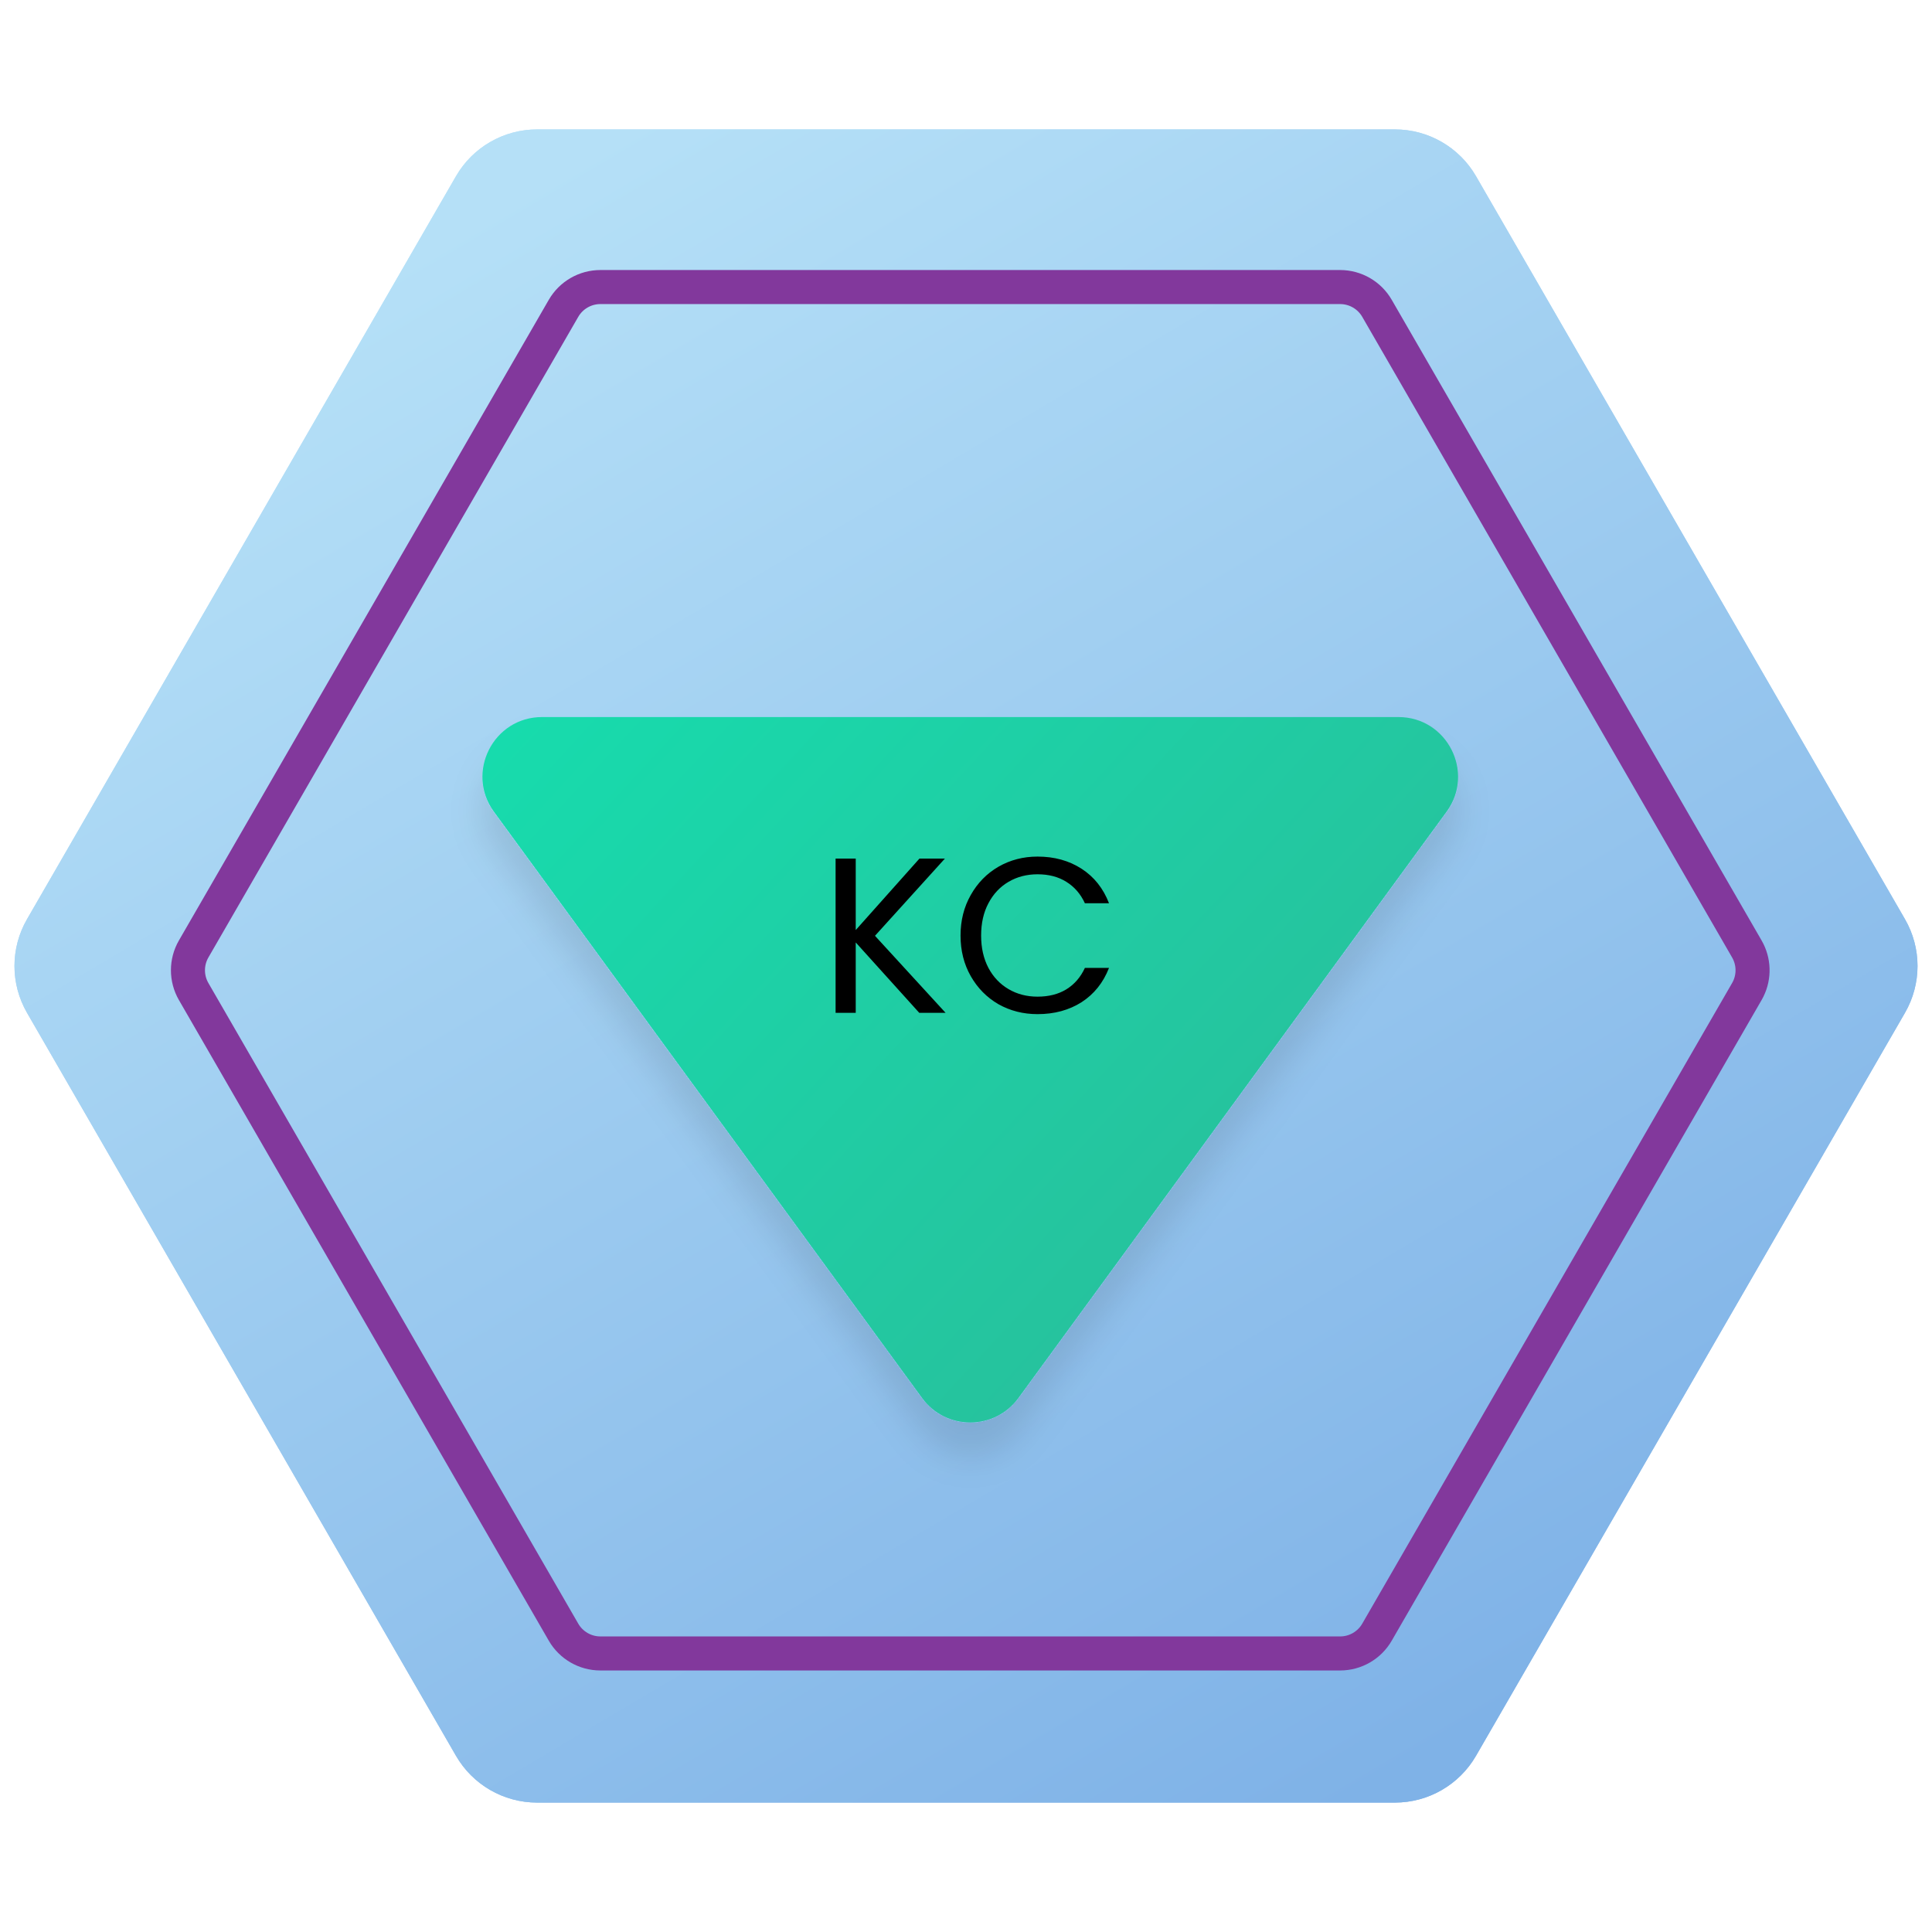
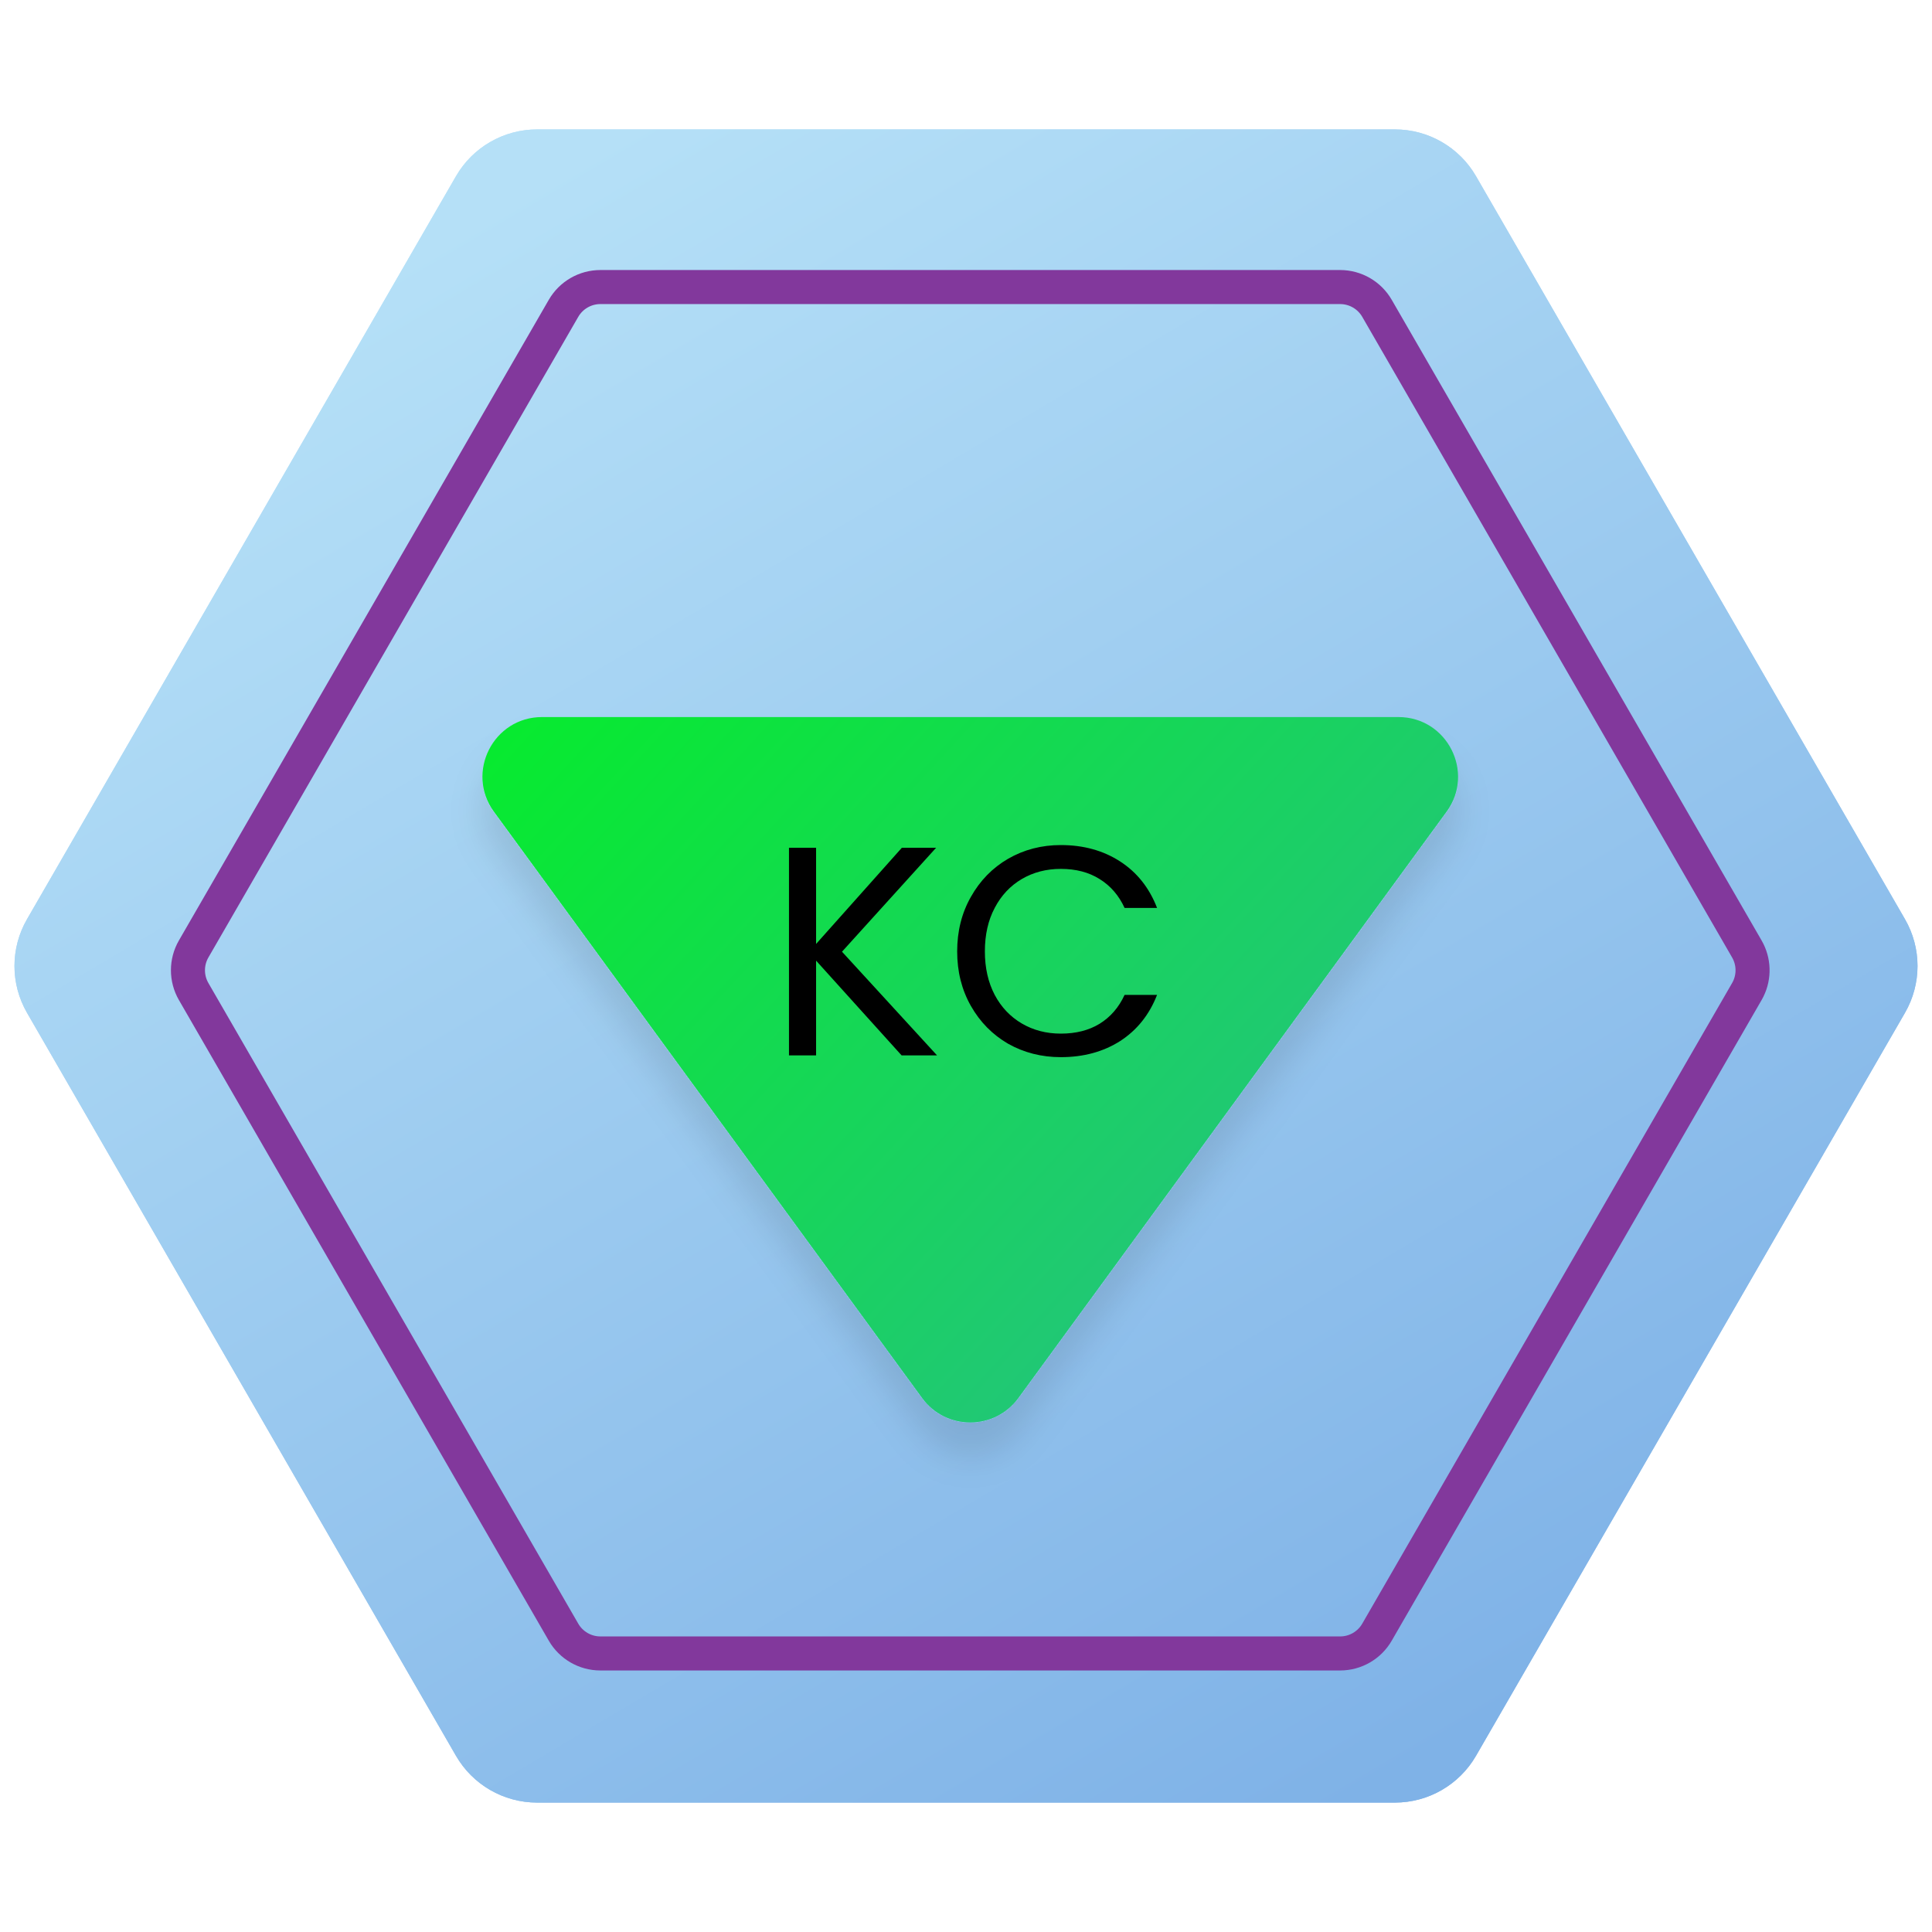
<svg xmlns="http://www.w3.org/2000/svg" width="227" height="227" viewBox="0 0 227 227" fill="none">
-   <path d="M3.175 119C1.21 115.597 1.21 111.403 3.175 108L53.575 20.706C55.539 17.303 59.171 15.206 63.101 15.206L163.899 15.206C167.829 15.206 171.46 17.303 173.425 20.706L223.825 108C225.79 111.403 225.79 115.597 223.825 119L173.425 206.294C171.46 209.697 167.829 211.794 163.899 211.794L63.101 211.794C59.171 211.794 55.539 209.697 53.575 206.294L3.175 119Z" fill="url(#paint0_linear_5_44)" />
+   <path d="M3.175 119C1.21 115.597 1.21 111.403 3.175 108L53.575 20.706C55.539 17.303 59.171 15.206 63.101 15.206L163.899 15.206C167.829 15.206 171.46 17.303 173.425 20.706L223.825 108C225.79 111.403 225.79 115.597 223.825 119L173.425 206.294C171.46 209.697 167.829 211.794 163.899 211.794L63.101 211.794C59.171 211.794 55.539 209.697 53.575 206.294L3.175 119Z" fill="url(#paint0_linear_417_2)" />
  <path d="M22.753 116.5C21.86 114.953 21.86 113.047 22.753 111.5L66.211 36.227C67.104 34.681 68.755 33.728 70.541 33.727L157.459 33.727C159.245 33.728 160.896 34.681 161.789 36.227L205.247 111.5C206.084 112.95 206.137 114.716 205.404 116.206L205.247 116.5L161.789 191.772C160.896 193.319 159.245 194.272 157.459 194.272L70.541 194.272C68.755 194.272 67.104 193.319 66.211 191.772L22.753 116.5Z" stroke="#82389C" stroke-width="4" />
-   <g filter="url(#filter0_d_5_44)">
-     <path d="M119.653 164.26C116.857 168.088 111.143 168.088 108.347 164.26L58.041 95.379C54.664 90.753 57.967 84.25 63.694 84.25L164.306 84.25C170.033 84.25 173.336 90.753 169.958 95.379L119.653 164.26Z" fill="url(#paint1_linear_5_44)" />
+   <g filter="url(#filter0_d_417_2)">
+     <path d="M119.653 164.26C116.857 168.088 111.143 168.088 108.347 164.26L58.041 95.379C54.664 90.753 57.967 84.25 63.694 84.25L164.306 84.25C170.033 84.25 173.336 90.753 169.958 95.379L119.653 164.26Z" fill="url(#paint1_linear_417_2)" />
  </g>
  <path d="M110.311 116L105.719 110.912V116H104.263V104.848H105.719V110.016L110.327 104.848H112.167L107.111 110.432L112.215 116H110.311ZM113.297 110.416C113.297 109.328 113.543 108.352 114.033 107.488C114.524 106.613 115.191 105.931 116.033 105.44C116.887 104.949 117.831 104.704 118.865 104.704C120.081 104.704 121.143 104.997 122.049 105.584C122.956 106.171 123.617 107.003 124.033 108.08H122.289C121.98 107.408 121.532 106.891 120.945 106.528C120.369 106.165 119.676 105.984 118.865 105.984C118.087 105.984 117.388 106.165 116.769 106.528C116.151 106.891 115.665 107.408 115.313 108.08C114.961 108.741 114.785 109.52 114.785 110.416C114.785 111.301 114.961 112.08 115.313 112.752C115.665 113.413 116.151 113.925 116.769 114.288C117.388 114.651 118.087 114.832 118.865 114.832C119.676 114.832 120.369 114.656 120.945 114.304C121.532 113.941 121.98 113.424 122.289 112.752H124.033C123.617 113.819 122.956 114.645 122.049 115.232C121.143 115.808 120.081 116.096 118.865 116.096C117.831 116.096 116.887 115.856 116.033 115.376C115.191 114.885 114.524 114.208 114.033 113.344C113.543 112.48 113.297 111.504 113.297 110.416Z" fill="black" />
-   <path d="M3.175 119C1.21 115.597 1.21 111.403 3.175 108L53.575 20.706C55.539 17.303 59.171 15.206 63.101 15.206L163.899 15.206C167.829 15.206 171.46 17.303 173.425 20.706L223.825 108C225.79 111.403 225.79 115.597 223.825 119L173.425 206.294C171.46 209.697 167.829 211.794 163.899 211.794L63.101 211.794C59.171 211.794 55.539 209.697 53.575 206.294L3.175 119Z" fill="url(#paint2_linear_5_44)" />
+   <path d="M3.175 119C1.21 115.597 1.21 111.403 3.175 108L53.575 20.706C55.539 17.303 59.171 15.206 63.101 15.206L163.899 15.206C167.829 15.206 171.46 17.303 173.425 20.706L223.825 108C225.79 111.403 225.79 115.597 223.825 119L173.425 206.294C171.46 209.697 167.829 211.794 163.899 211.794L63.101 211.794C59.171 211.794 55.539 209.697 53.575 206.294L3.175 119Z" fill="url(#paint2_linear_417_2)" />
  <path d="M22.753 116.5C21.86 114.953 21.86 113.047 22.753 111.5L66.211 36.227C67.104 34.681 68.755 33.728 70.541 33.727L157.459 33.727C159.245 33.728 160.896 34.681 161.789 36.227L205.247 111.5C206.084 112.95 206.137 114.716 205.404 116.206L205.247 116.5L161.789 191.772C160.896 193.319 159.245 194.272 157.459 194.272L70.541 194.272C68.755 194.272 67.104 193.319 66.211 191.772L22.753 116.5Z" stroke="#82389C" stroke-width="4" />
-   <g filter="url(#filter1_d_5_44)">
-     <path d="M119.653 164.26C116.857 168.088 111.143 168.088 108.347 164.26L58.041 95.379C54.664 90.753 57.967 84.25 63.694 84.25L164.306 84.25C170.033 84.25 173.336 90.753 169.958 95.379L119.653 164.26Z" fill="url(#paint3_linear_5_44)" />
+   <g filter="url(#filter1_d_417_2)">
+     <path d="M119.653 164.26C116.857 168.088 111.143 168.088 108.347 164.26L58.041 95.379C54.664 90.753 57.967 84.25 63.694 84.25L164.306 84.25C170.033 84.25 173.336 90.753 169.958 95.379L119.653 164.26Z" fill="url(#paint3_linear_417_2)" />
  </g>
-   <path d="M108.006 119L100.544 110.732V119H98.178V100.878H100.544V109.276L108.032 100.878H111.022L102.806 109.952L111.1 119H108.006ZM112.858 109.926C112.858 108.158 113.257 106.572 114.054 105.168C114.852 103.747 115.935 102.637 117.304 101.84C118.691 101.043 120.225 100.644 121.906 100.644C123.882 100.644 125.607 101.121 127.08 102.074C128.554 103.027 129.628 104.379 130.304 106.13H127.47C126.968 105.038 126.24 104.197 125.286 103.608C124.35 103.019 123.224 102.724 121.906 102.724C120.641 102.724 119.506 103.019 118.5 103.608C117.495 104.197 116.706 105.038 116.134 106.13C115.562 107.205 115.276 108.47 115.276 109.926C115.276 111.365 115.562 112.63 116.134 113.722C116.706 114.797 117.495 115.629 118.5 116.218C119.506 116.807 120.641 117.102 121.906 117.102C123.224 117.102 124.35 116.816 125.286 116.244C126.24 115.655 126.968 114.814 127.47 113.722H130.304C129.628 115.455 128.554 116.799 127.08 117.752C125.607 118.688 123.882 119.156 121.906 119.156C120.225 119.156 118.691 118.766 117.304 117.986C115.935 117.189 114.852 116.088 114.054 114.684C113.257 113.28 112.858 111.694 112.858 109.926Z" fill="black" />
+   <path d="M105.931 124L95.886 112.87V124H92.701V99.605H95.886V110.91L105.966 99.605H109.991L98.931 111.82L110.096 124H105.931ZM112.463 111.785C112.463 109.405 113 107.27 114.073 105.38C115.146 103.467 116.605 101.973 118.448 100.9C120.315 99.827 122.38 99.29 124.643 99.29C127.303 99.29 129.625 99.932 131.608 101.215C133.591 102.498 135.038 104.318 135.948 106.675H132.133C131.456 105.205 130.476 104.073 129.193 103.28C127.933 102.487 126.416 102.09 124.643 102.09C122.94 102.09 121.411 102.487 120.058 103.28C118.705 104.073 117.643 105.205 116.873 106.675C116.103 108.122 115.718 109.825 115.718 111.785C115.718 113.722 116.103 115.425 116.873 116.895C117.643 118.342 118.705 119.462 120.058 120.255C121.411 121.048 122.94 121.445 124.643 121.445C126.416 121.445 127.933 121.06 129.193 120.29C130.476 119.497 131.456 118.365 132.133 116.895H135.948C135.038 119.228 133.591 121.037 131.608 122.32C129.625 123.58 127.303 124.21 124.643 124.21C122.38 124.21 120.315 123.685 118.448 122.635C116.605 121.562 115.146 120.08 114.073 118.19C113 116.3 112.463 114.165 112.463 111.785Z" fill="black" />
  <defs>
-     <filter id="filter0_d_5_44" x="52.682" y="84.25" width="122.636" height="90.881" filterUnits="userSpaceOnUse" color-interpolation-filters="sRGB">
+     <filter id="filter0_d_417_2" x="52.682" y="84.25" width="122.636" height="90.881" filterUnits="userSpaceOnUse" color-interpolation-filters="sRGB">
      <feFlood flood-opacity="0" result="BackgroundImageFix" />
      <feColorMatrix in="SourceAlpha" type="matrix" values="0 0 0 0 0 0 0 0 0 0 0 0 0 0 0 0 0 0 127 0" result="hardAlpha" />
      <feOffset dy="4" />
      <feGaussianBlur stdDeviation="2" />
      <feComposite in2="hardAlpha" operator="out" />
      <feColorMatrix type="matrix" values="0 0 0 0 0 0 0 0 0 0 0 0 0 0 0 0 0 0 0.1 0" />
-       <feBlend mode="normal" in2="BackgroundImageFix" result="effect1_dropShadow_5_44" />
-       <feBlend mode="normal" in="SourceGraphic" in2="effect1_dropShadow_5_44" result="shape" />
+       <feBlend mode="normal" in2="BackgroundImageFix" result="effect1_dropShadow_417_2" />
+       <feBlend mode="normal" in="SourceGraphic" in2="effect1_dropShadow_417_2" result="shape" />
    </filter>
-     <filter id="filter1_d_5_44" x="52.682" y="84.25" width="122.636" height="90.881" filterUnits="userSpaceOnUse" color-interpolation-filters="sRGB">
+     <filter id="filter1_d_417_2" x="52.682" y="84.25" width="122.636" height="90.881" filterUnits="userSpaceOnUse" color-interpolation-filters="sRGB">
      <feFlood flood-opacity="0" result="BackgroundImageFix" />
      <feColorMatrix in="SourceAlpha" type="matrix" values="0 0 0 0 0 0 0 0 0 0 0 0 0 0 0 0 0 0 127 0" result="hardAlpha" />
      <feOffset dy="4" />
      <feGaussianBlur stdDeviation="2" />
      <feComposite in2="hardAlpha" operator="out" />
      <feColorMatrix type="matrix" values="0 0 0 0 0 0 0 0 0 0 0 0 0 0 0 0 0 0 0.1 0" />
-       <feBlend mode="normal" in2="BackgroundImageFix" result="effect1_dropShadow_5_44" />
-       <feBlend mode="normal" in="SourceGraphic" in2="effect1_dropShadow_5_44" result="shape" />
+       <feBlend mode="normal" in2="BackgroundImageFix" result="effect1_dropShadow_417_2" />
+       <feBlend mode="normal" in="SourceGraphic" in2="effect1_dropShadow_417_2" result="shape" />
    </filter>
-     <linearGradient id="paint0_linear_5_44" x1="58" y1="24" x2="166.5" y2="207.5" gradientUnits="userSpaceOnUse">
+     <linearGradient id="paint0_linear_417_2" x1="58" y1="24" x2="166.5" y2="207.5" gradientUnits="userSpaceOnUse">
      <stop stop-color="#B5E0F7" />
      <stop offset="1" stop-color="#7FB2E7" />
    </linearGradient>
-     <linearGradient id="paint1_linear_5_44" x1="50.852" y1="55" x2="177.305" y2="171.83" gradientUnits="userSpaceOnUse">
+     <linearGradient id="paint1_linear_417_2" x1="50.852" y1="55" x2="177.305" y2="171.83" gradientUnits="userSpaceOnUse">
      <stop stop-color="#13E2B1" />
      <stop offset="1" stop-color="#2DB796" />
    </linearGradient>
-     <linearGradient id="paint2_linear_5_44" x1="58" y1="24" x2="166.5" y2="207.5" gradientUnits="userSpaceOnUse">
+     <linearGradient id="paint2_linear_417_2" x1="58" y1="24" x2="166.5" y2="207.5" gradientUnits="userSpaceOnUse">
      <stop stop-color="#B5E0F7" />
      <stop offset="1" stop-color="#7FB2E7" />
    </linearGradient>
-     <linearGradient id="paint3_linear_5_44" x1="50.852" y1="55" x2="177.305" y2="171.83" gradientUnits="userSpaceOnUse">
-       <stop stop-color="#13E2B1" />
+     <linearGradient id="paint3_linear_417_2" x1="50.852" y1="55" x2="177.305" y2="171.83" gradientUnits="userSpaceOnUse">
+       <stop stop-color="#00F41C" />
      <stop offset="1" stop-color="#2DB796" />
    </linearGradient>
  </defs>
</svg>
